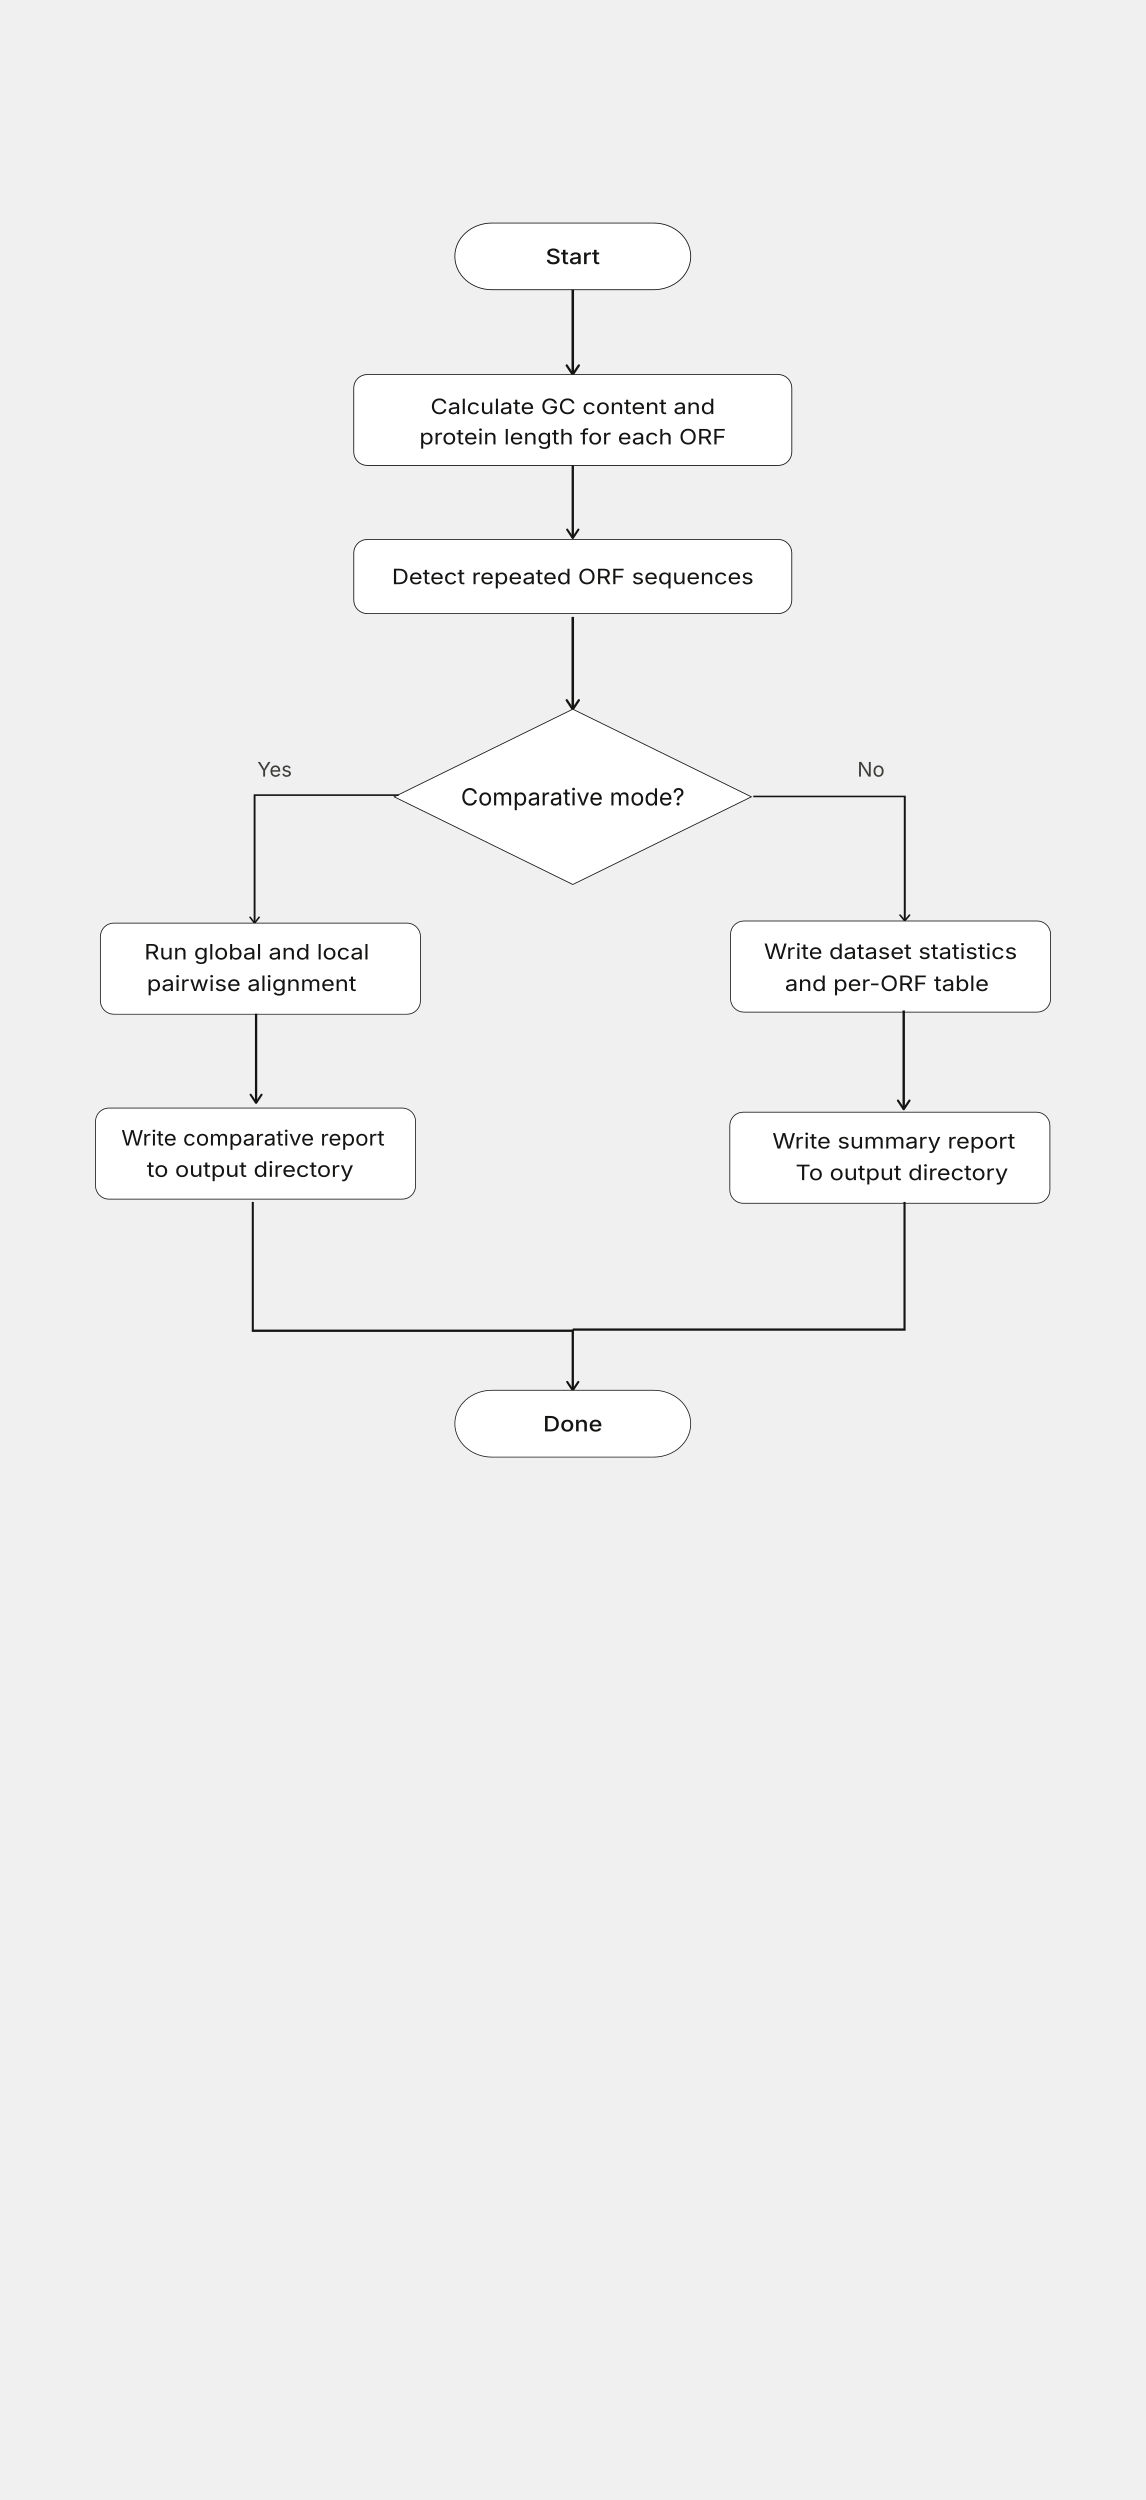
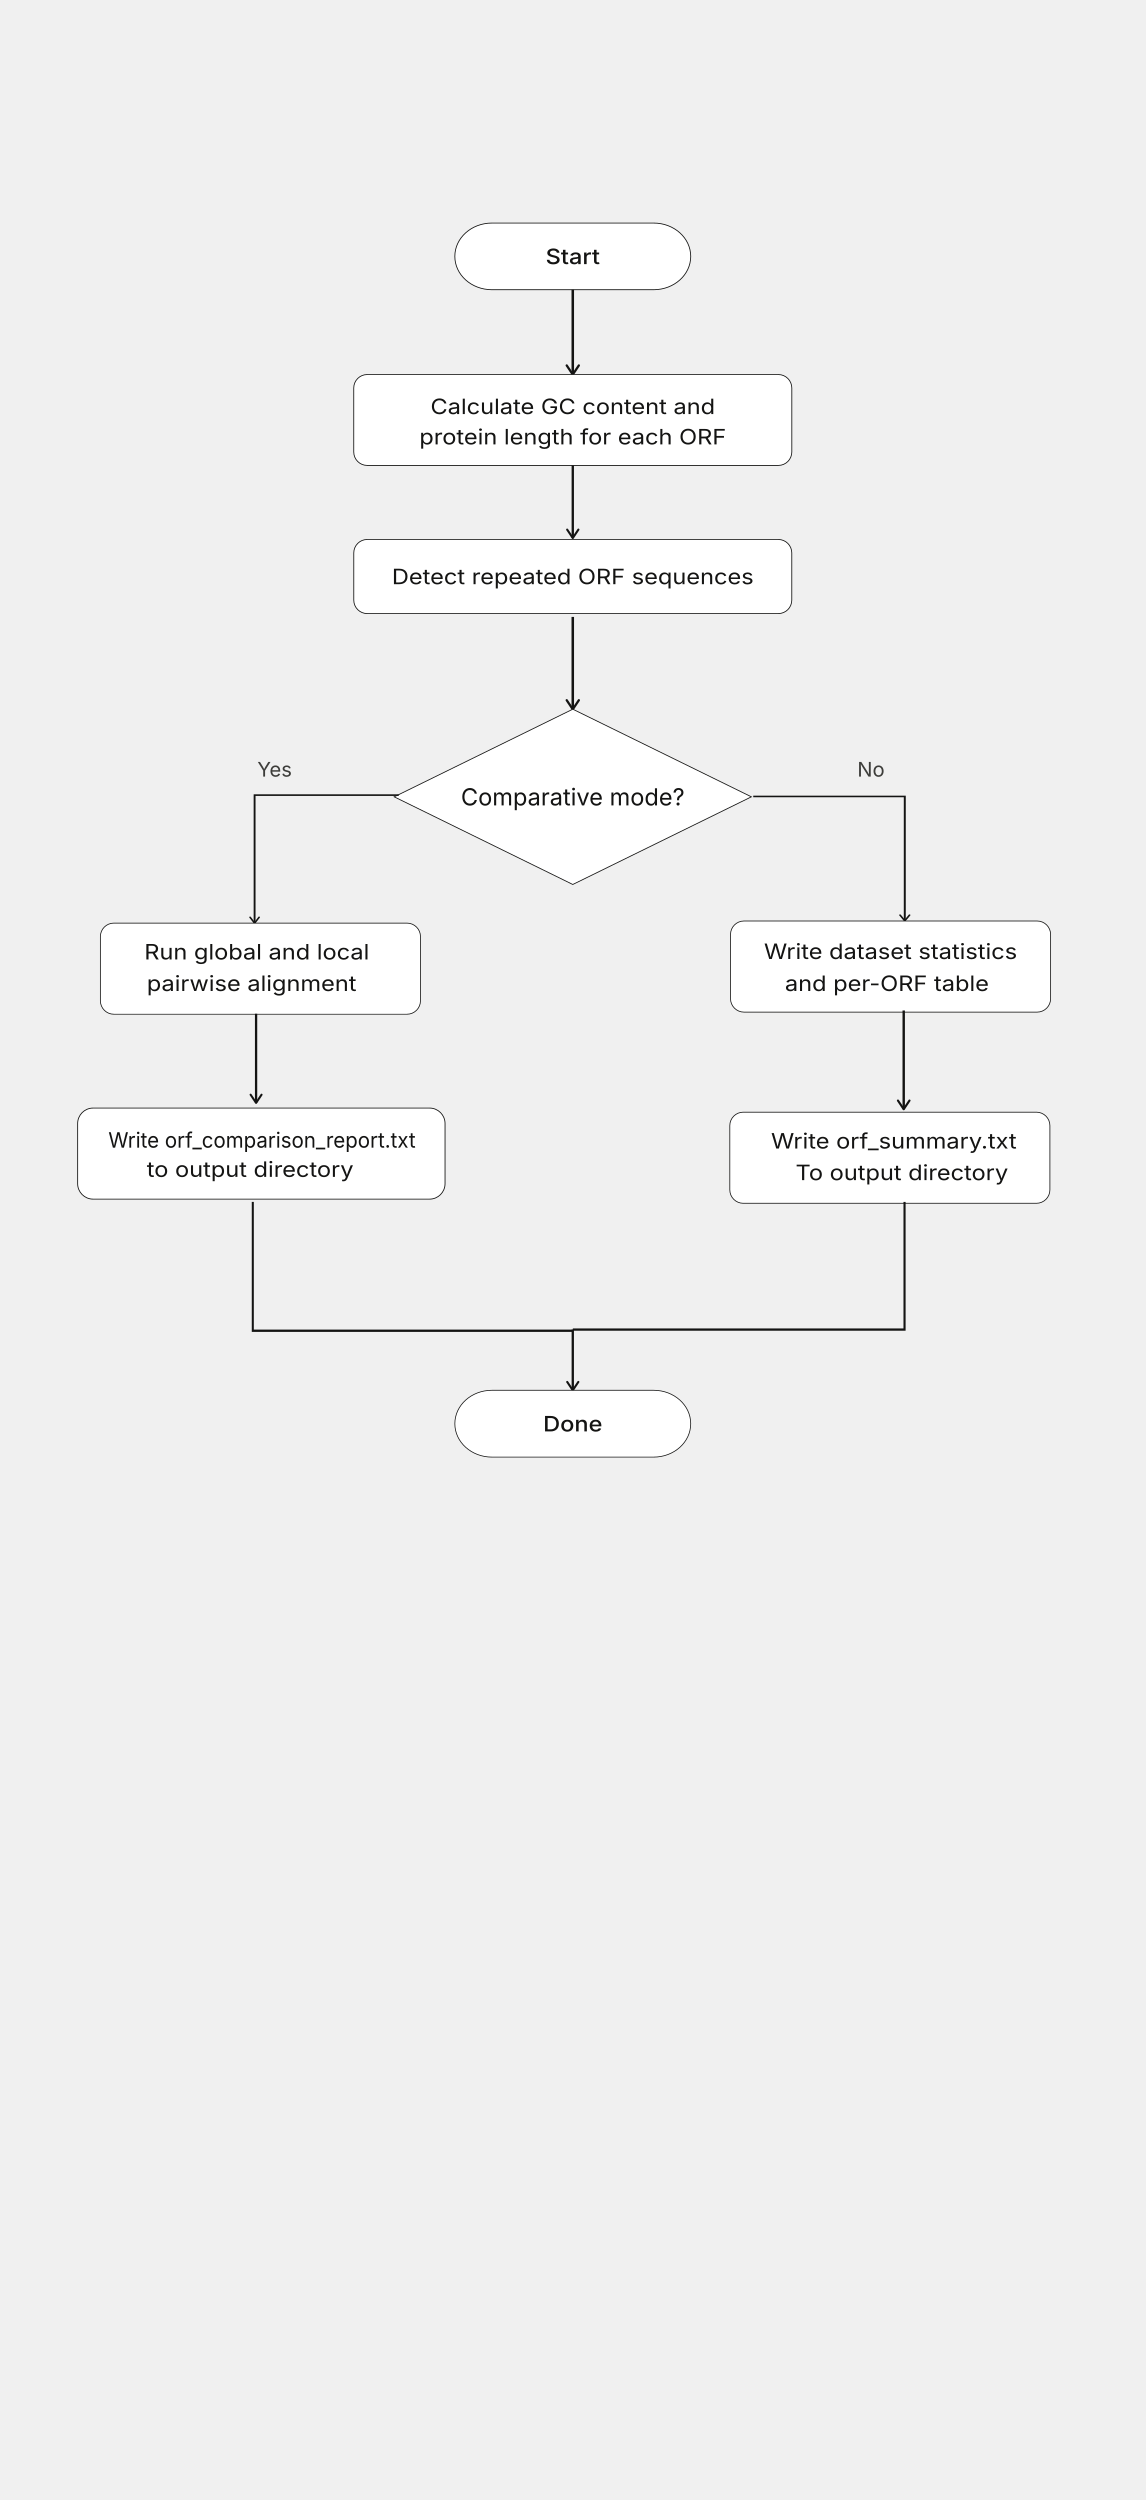
<svg xmlns="http://www.w3.org/2000/svg" width="100%" viewBox="0 0 680 1484" role="img" version="1.1" id="svg16">
  <defs id="defs1">
    <marker id="arrow" viewBox="0 0 10 10" refX="8" refY="5" markerWidth="6" markerHeight="6" orient="auto-start-reverse">
      <path d="M2 1L8 5L2 9" fill="none" stroke="context-stroke" stroke-width="1.5" stroke-linecap="round" stroke-linejoin="round" id="path1" />
    </marker>
  </defs>
  <rect x="269.991" y="132.41" width="140.019" height="39.565" rx="22.003" fill="#ffffff" stroke="#141413" stroke-width="0.5" id="rect1" />
  <text x="322.386" y="160.507" text-anchor="middle" dominant-baseline="central" style="font-weight:500;font-size:13.277px;font-family:'Anthropic Sans', '-apple-system', system-ui, 'Segoe UI', sans-serif;fill:#141413;stroke-width:0.948" id="text1" transform="scale(1.054635,0.9481952)">Start</text>
  <line x1="340" y1="171.974" x2="340" y2="222.329" stroke="#141413" stroke-width="1.5" fill="none" marker-end="url(#arrow)" id="line1" />
  <rect x="209.982" y="222.329" width="260.035" height="53.952" rx="8.001" fill="#ffffff" stroke="#141413" stroke-width="0.5" id="rect2" />
  <text x="322.386" y="254.391" text-anchor="middle" dominant-baseline="central" style="font-weight:400;font-size:13.277px;font-family:'Anthropic Sans', '-apple-system', system-ui, 'Segoe UI', sans-serif;fill:#141413;stroke-width:0.948" id="text2" transform="scale(1.054635,0.9481952)">Calculate GC content and</text>
  <text x="322.386" y="273.357" text-anchor="middle" dominant-baseline="central" style="font-weight:400;font-size:13.277px;font-family:'Anthropic Sans', '-apple-system', system-ui, 'Segoe UI', sans-serif;fill:#141413;stroke-width:0.948" id="text3" transform="scale(1.054635,0.9481952)">protein length for each ORF</text>
  <line x1="340" y1="276.281" x2="340" y2="319.37" stroke="#141413" stroke-width="1.388" fill="none" marker-end="url(#arrow)" id="line3" />
  <rect x="210" y="320.228" width="260" height="44" rx="8" fill="#ffffff" stroke="#141413" stroke-width="0.5" id="rect3" />
  <text x="322.386" y="360.885" text-anchor="middle" dominant-baseline="central" style="font-weight:400;font-size:13.277px;font-family:'Anthropic Sans', '-apple-system', system-ui, 'Segoe UI', sans-serif;fill:#141413;stroke-width:0.948" id="text4" transform="scale(1.054635,0.9481952)">Detect repeated ORF sequences</text>
  <line x1="340" y1="366.2" x2="340" y2="421.051" stroke="#141413" stroke-width="1.5" fill="none" marker-end="url(#arrow)" id="line4" />
  <polygon points="340,525 220,473 340,421 460,473 " fill="#ffffff" stroke="#141413" stroke-width="0.5" id="polygon4" transform="matrix(0.8833725,0,0,1.000478,39.65334,-0.2260923)" />
  <text x="340" y="473" text-anchor="middle" dominant-baseline="central" style="fill:rgb(20,20,19);font-family:'Anthropic Sans',-apple-system,'system-ui','Segoe UI',sans-serif;font-size:14px;font-weight:400;" id="text5">Comparative mode?</text>
  <polyline points="220,473 105,473 105,591" fill="none" stroke="#141413" stroke-width="1.5" marker-end="url(#arrow)" id="polyline5" transform="matrix(0.743902,0,0,0.6439447,73.01798,167.3963)" />
  <text x="163" y="461" text-anchor="middle" style="fill:rgb(61,61,58);font-family:'Anthropic Sans',-apple-system,'system-ui','Segoe UI',sans-serif;font-size:12px;" id="text6">Yes</text>
  <polyline points="460,473 575,473 575,591" fill="none" stroke="#141413" stroke-width="1.5" marker-end="url(#arrow)" id="polyline6" transform="matrix(0.7822493,0,0,0.6254357,87.288,176.9463)" />
  <text x="517" y="461" text-anchor="middle" style="fill:rgb(61,61,58);font-family:'Anthropic Sans',-apple-system,'system-ui','Segoe UI',sans-serif;font-size:12px;" id="text7">No</text>
  <rect x="59.587" y="547.959" width="190.008" height="54.09" rx="8" fill="#ffffff" stroke="#141413" stroke-width="0.475" id="rect7" />
  <text x="144.729" y="595.022" text-anchor="middle" dominant-baseline="central" style="font-weight:400;font-size:13.293px;font-family:'Anthropic Sans', '-apple-system', system-ui, 'Segoe UI', sans-serif;fill:#141413;stroke-width:0.949" id="text8" transform="scale(1.053235,0.9494559)">Run global and local</text>
  <text x="141.82" y="614.739" text-anchor="middle" dominant-baseline="central" style="font-weight:400;font-size:13.293px;font-family:'Anthropic Sans', '-apple-system', system-ui, 'Segoe UI', sans-serif;fill:#141413;stroke-width:0.949" id="text9" transform="scale(1.053235,0.9494559)">pairwise alignment</text>
  <rect x="433.633" y="546.706" width="190.008" height="54.09" rx="8" fill="#ffffff" stroke="#141413" stroke-width="0.475" id="rect9" />
  <text x="501.918" y="594.725" text-anchor="middle" dominant-baseline="central" style="font-weight:400;font-size:13.293px;font-family:'Anthropic Sans', '-apple-system', system-ui, 'Segoe UI', sans-serif;fill:#141413;stroke-width:0.949" id="text10" transform="scale(1.053235,0.9494559)">Write dataset statistics</text>
  <text x="499.87" y="614.739" text-anchor="middle" dominant-baseline="central" style="font-weight:400;font-size:13.293px;font-family:'Anthropic Sans', '-apple-system', system-ui, 'Segoe UI', sans-serif;fill:#141413;stroke-width:0.949" id="text11" transform="scale(1.053235,0.9494559)">and per-ORF table</text>
  <line x1="152.01" y1="601.768" x2="152.01" y2="654.683" stroke="#141413" stroke-width="1.353" fill="none" marker-end="url(#arrow)" id="line11" />
-   <rect x="56.693" y="657.731" width="190.008" height="54.09" rx="8" fill="#ffffff" stroke="#141413" stroke-width="0.475" id="rect11" />
-   <text x="146.469" y="692.494" text-anchor="middle" dominant-baseline="central" style="font-weight:400;font-size:12.94px;font-family:'Anthropic Sans', '-apple-system', system-ui, 'Segoe UI', sans-serif;fill:#141413;stroke-width:0.924" id="text12" transform="scale(1.025295,0.9753288)">Write comparative report</text>
+   <rect x="46.09" y="657.748" width="218.088" height="54.057" rx="9.183" fill="#ffffff" stroke="#141413" stroke-width="0.508" id="rect11" />
+   <text x="158.49" y="663.885" text-anchor="middle" dominant-baseline="central" style="font-weight:400;font-size:12.383px;font-family:'Anthropic Sans', '-apple-system', system-ui, 'Segoe UI', sans-serif;fill:#141413;stroke-width:0.884" id="text12" transform="scale(0.9811221,1.019241)">Write orf_comparison_report.txt</text>
  <text x="140.987" y="730.948" text-anchor="middle" dominant-baseline="central" style="font-weight:400;font-size:13.293px;font-family:'Anthropic Sans', '-apple-system', system-ui, 'Segoe UI', sans-serif;fill:#141413;stroke-width:0.949" id="text13" transform="scale(1.053235,0.9494559)">to output directory</text>
  <line x1="536.446" y1="599.824" x2="536.446" y2="658.422" stroke="#141413" stroke-width="1.424" fill="none" marker-end="url(#arrow)" id="line13" />
  <rect x="433.211" y="660.187" width="190.008" height="54.09" rx="8" fill="#ffffff" stroke="#141413" stroke-width="0.475" id="rect13" />
-   <text x="503.754" y="713.224" text-anchor="middle" dominant-baseline="central" style="font-weight:400;font-size:13.293px;font-family:'Anthropic Sans', '-apple-system', system-ui, 'Segoe UI', sans-serif;fill:#141413;stroke-width:0.949" id="text14" transform="scale(1.053235,0.9494559)">Write summary report</text>
+   <text x="503.754" y="713.224" text-anchor="middle" dominant-baseline="central" style="font-weight:400;font-size:13.293px;font-family:'Anthropic Sans', '-apple-system', system-ui, 'Segoe UI', sans-serif;fill:#141413;stroke-width:0.949" id="text14" transform="scale(1.053235,0.9494559)">Write orf_summary.txt</text>
  <text x="508.284" y="732.993" text-anchor="middle" dominant-baseline="central" style="font-weight:400;font-size:13.293px;font-family:'Anthropic Sans', '-apple-system', system-ui, 'Segoe UI', sans-serif;fill:#141413;stroke-width:0.949" id="text14-7" transform="scale(1.053235,0.9494559)">To output directory</text>
  <polyline points="105,776 105,860 340,860" fill="none" stroke="#141413" stroke-width="1.5" id="polyline15" transform="matrix(0.8080974,0,0,0.9105048,65.20909,6.896611)" />
  <polyline points="575,776 575,860 340,860" fill="none" stroke="#141413" stroke-width="1.5" id="polyline16" transform="matrix(0.8378877,0,0,0.9021846,55.14865,13.36036)" />
  <line x1="340" y1="789.211" x2="340" y2="825.271" stroke="#141413" stroke-width="1.376" fill="none" marker-end="url(#arrow)" id="line16" />
  <rect x="269.997" y="825.271" width="140.006" height="39.666" rx="22.001" fill="#ffffff" stroke="#141413" stroke-width="0.459" id="rect16" />
  <text x="322.815" y="890.093" text-anchor="middle" dominant-baseline="central" style="font-weight:500;font-size:13.293px;font-family:'Anthropic Sans', '-apple-system', system-ui, 'Segoe UI', sans-serif;fill:#141413;stroke-width:0.949" id="text16" transform="scale(1.053235,0.9494559)">Done</text>
</svg>
